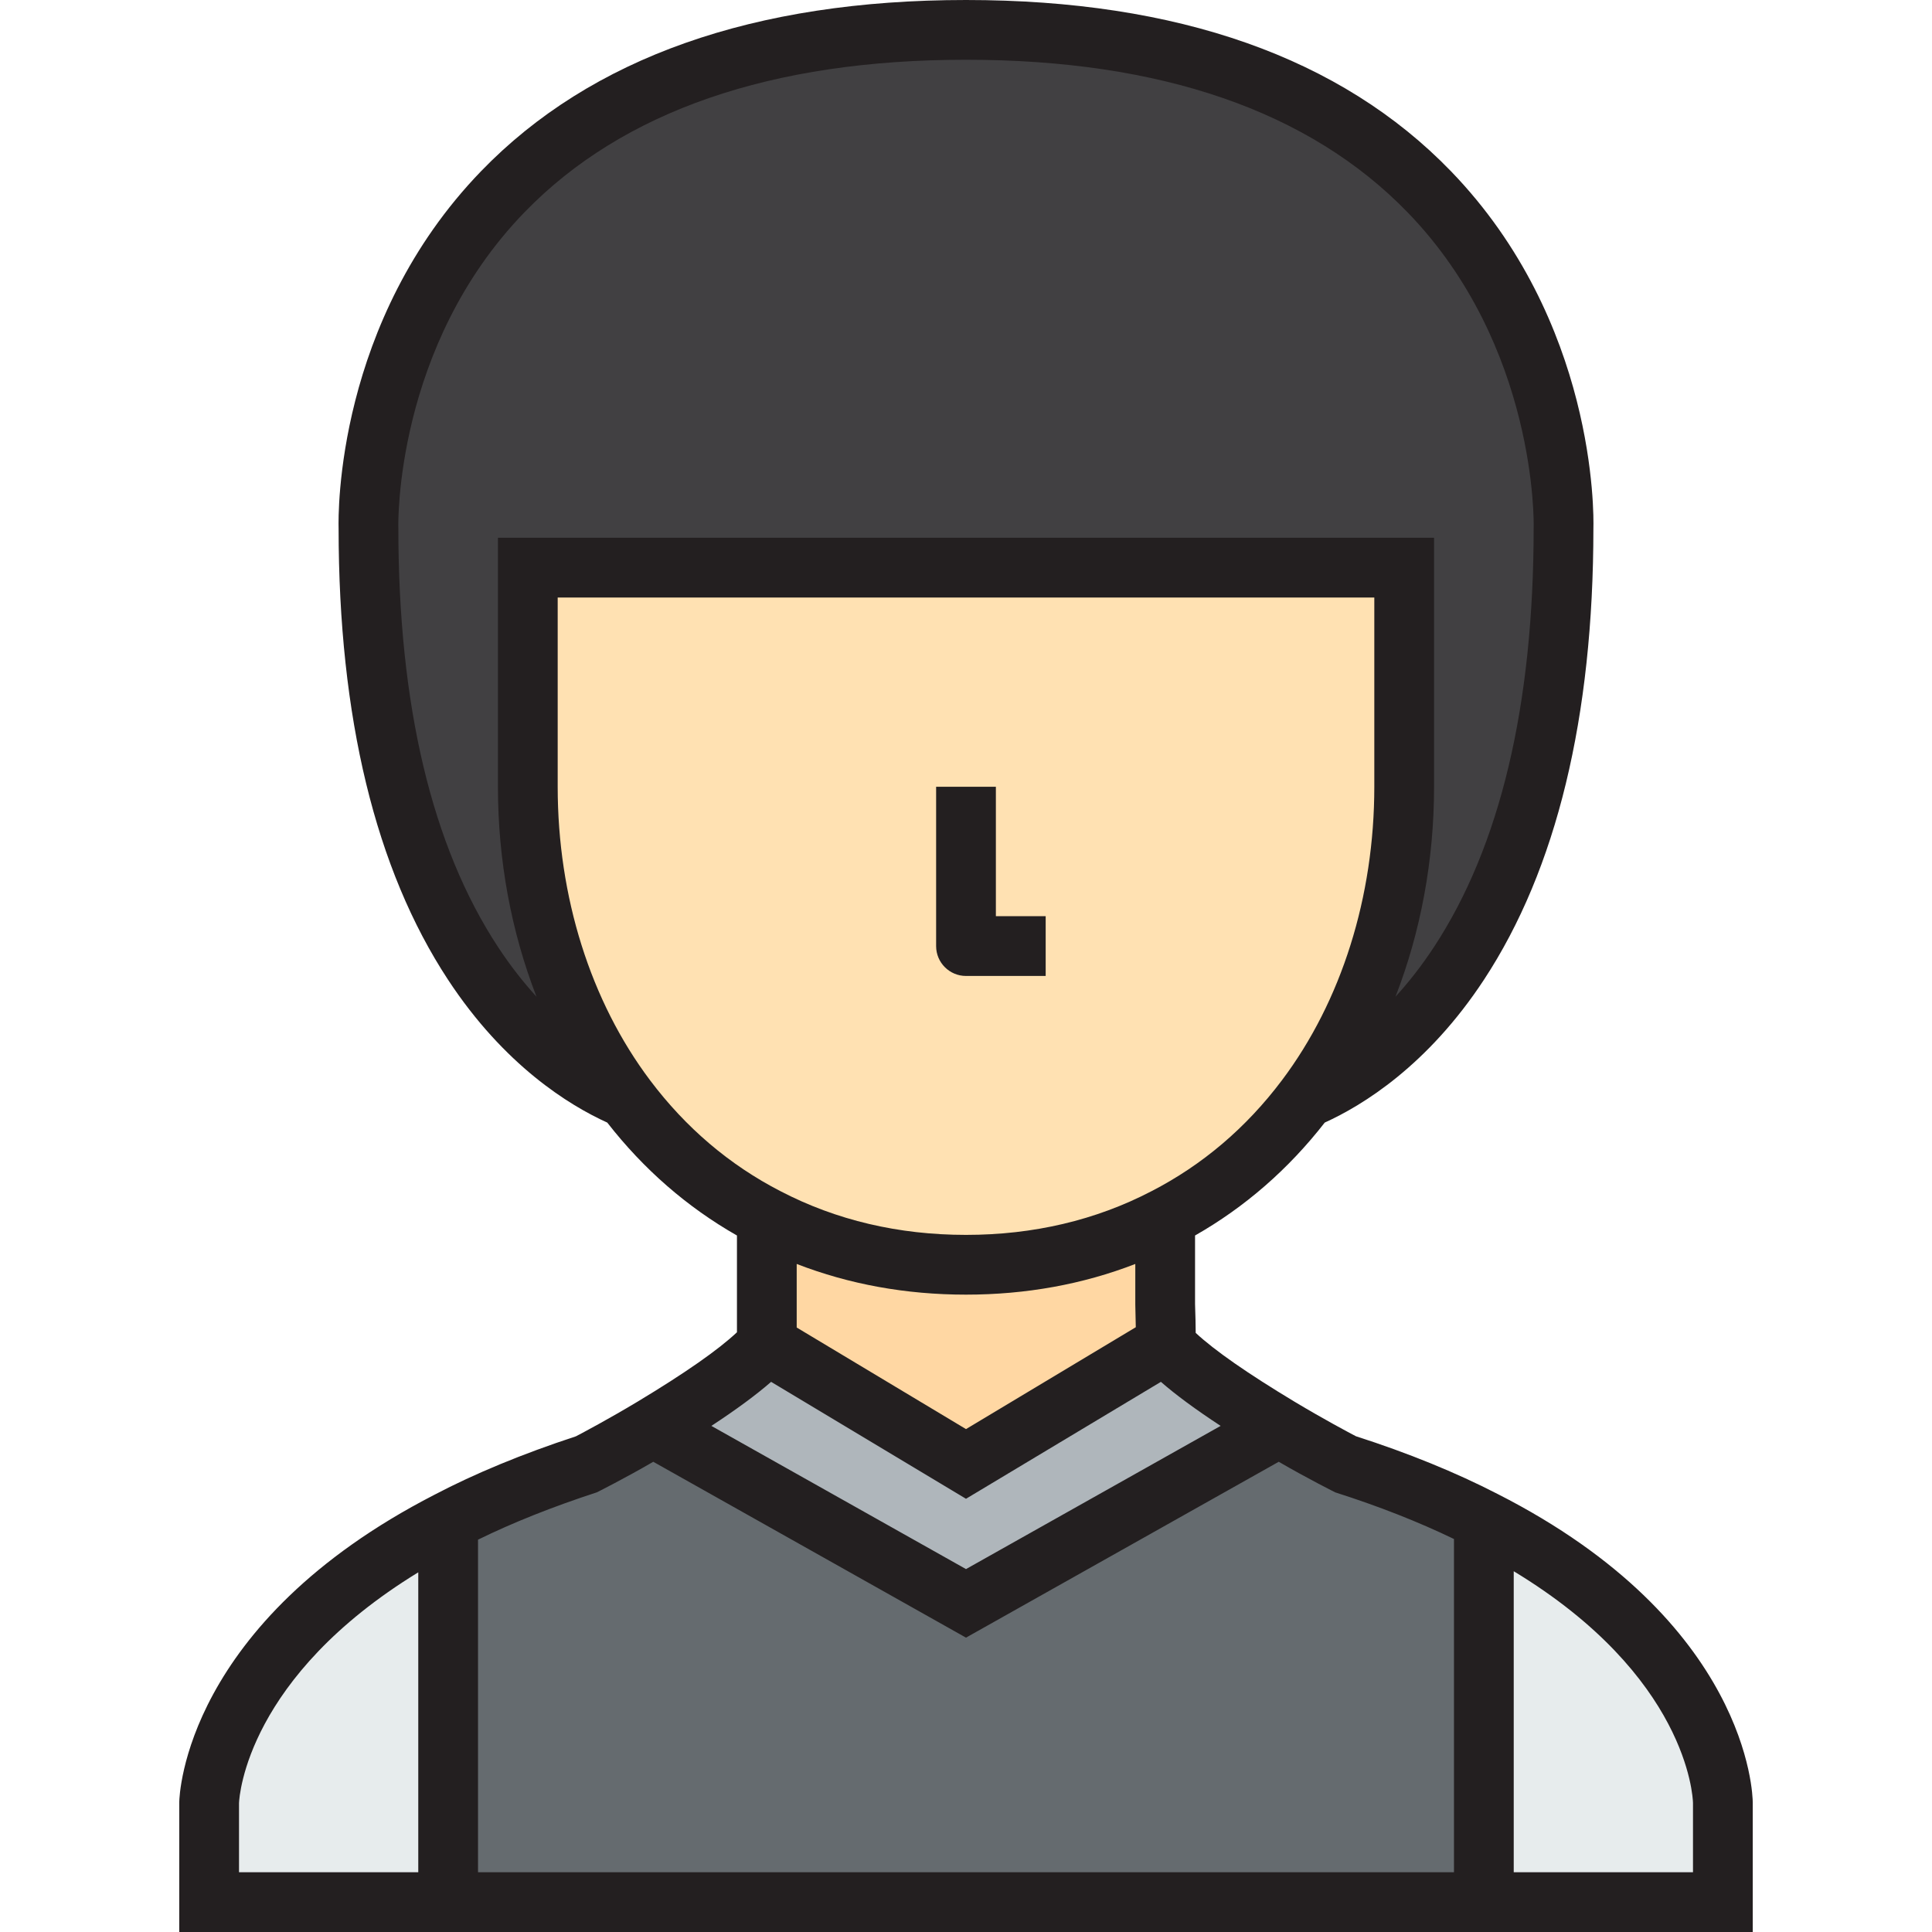
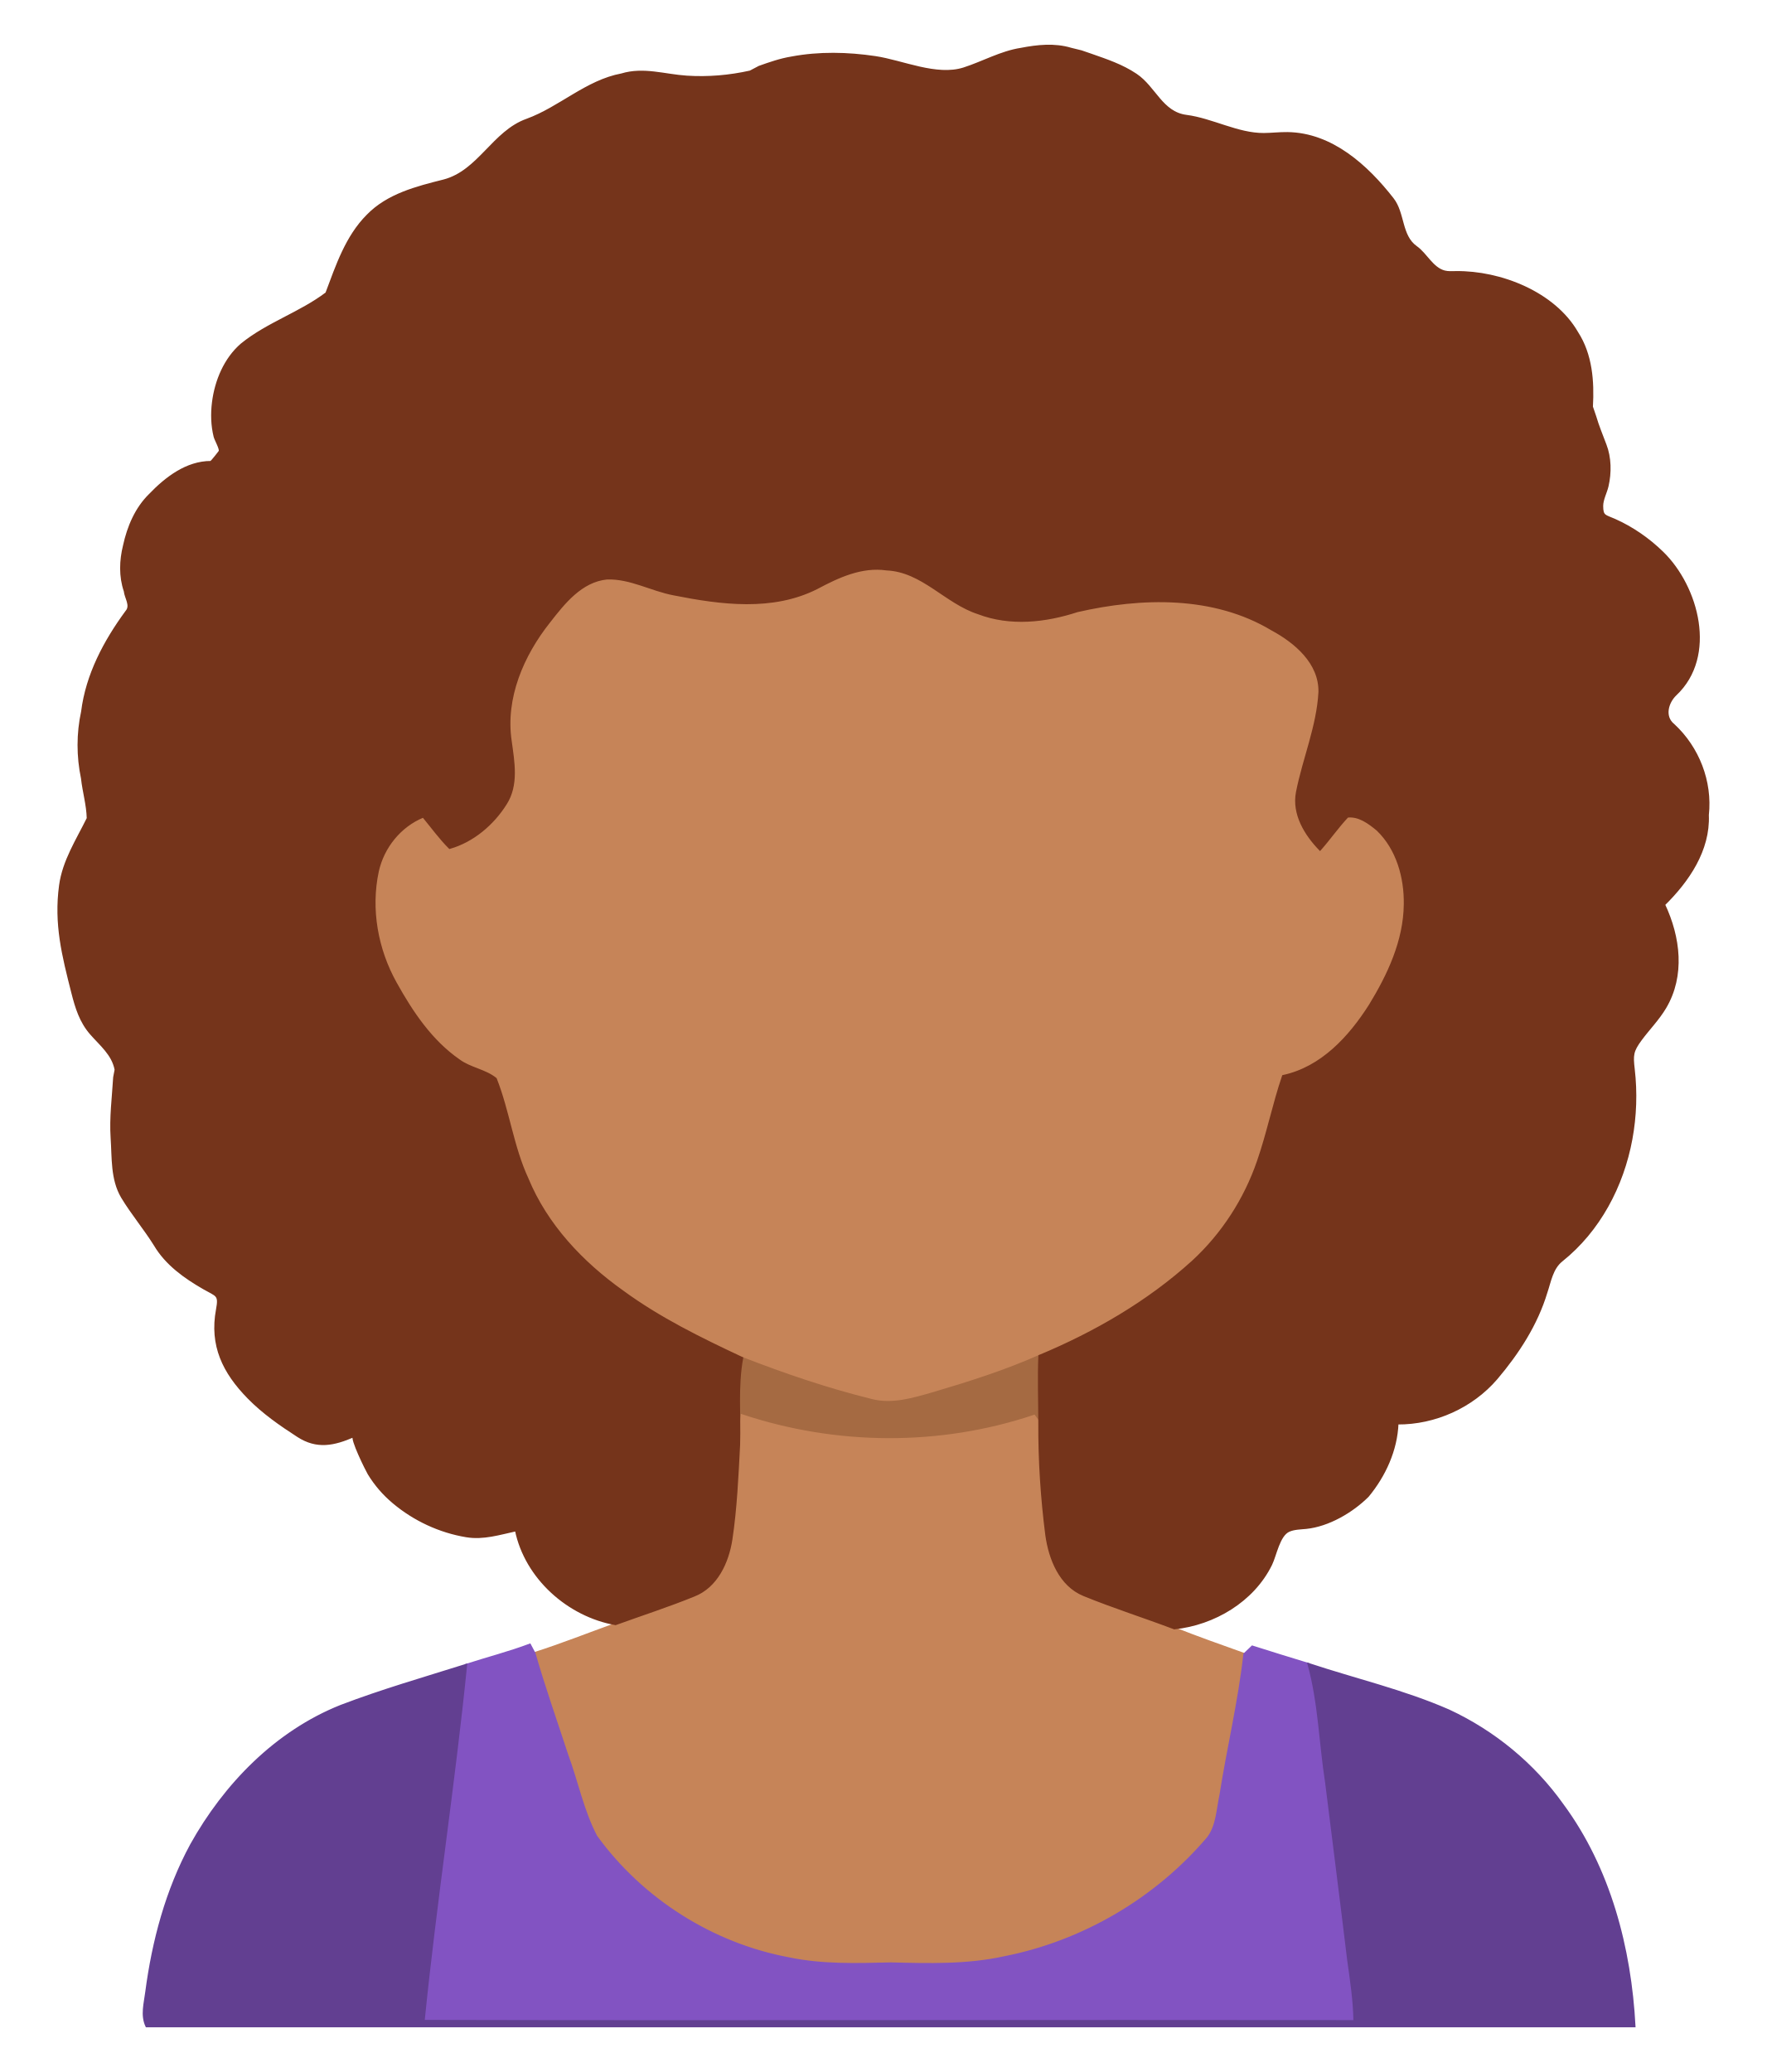
- <svg xmlns="http://www.w3.org/2000/svg" version="1.1" id="Layer_1" x="0px" y="0px" viewBox="0 0 485 485" style="enable-background:new 0 0 485 485;" xml:space="preserve">
+ <svg xmlns="http://www.w3.org/2000/svg" version="1.1" id="Layer_1" x="0px" y="0px" viewBox="0 0 1427.466 1673.974" enable-background="new 0 0 1427.466 1673.974" xml:space="preserve">
  <g>
-     <g>
-       <path style="fill:#E7ECED;" d="M432.5,452.5c0,0,0,11,0,25h-60v-95.8C432.3,412.1,432.5,452.5,432.5,452.5z" />
-       <path style="fill:#E7ECED;" d="M112.5,381.9v95.6h-60c0-14,0-25,0-25S53.2,412.4,112.5,381.9z" />
-       <path style="fill:#656B6F;" d="M372.5,381.7v95.8h-260v-95.6c9.9-5.2,21.5-10,35-14.4c0,0,7.4-3.8,16.4-9.2l78.6,44.2l78.6-44.2    c9,5.4,16.4,9.2,16.4,9.2C351,371.8,362.6,376.6,372.5,381.7z" />
-       <path style="fill:#AFB6BB;" d="M321.1,358.3l-78.6,44.2l-78.6-44.2c10.3-6.2,22.8-14.3,28.6-20.8l50,30l50-30    C298.3,344,310.8,352.1,321.1,358.3z" />
-       <path style="fill:#414042;" d="M242.5,7.5c154.2,0,150,125,150,125c0,107.4-48.4,136.4-64.7,143.2c15.8-21,24.7-48.3,24.7-78.2    v-55h-220v55c0,29.9,8.9,57.2,24.7,78.2c-16.3-6.8-64.7-35.8-64.7-143.2C92.5,132.5,88.3,7.5,242.5,7.5z" />
-       <path style="fill:#FFD7A3;" d="M292.5,327.5c0,0,0.3,9.7,0,10l-50,30l-50-30v-10v-21.8c14.6,7.6,31.4,11.8,50,11.8    s35.4-4.2,50-11.8V327.5z" />
-       <path style="fill:#FFE1B2;" d="M327.8,275.7c-9.4,12.5-21.3,22.8-35.3,30c-14.6,7.6-31.4,11.8-50,11.8s-35.4-4.2-50-11.8    c-14-7.2-25.9-17.5-35.3-30c-15.8-21-24.7-48.3-24.7-78.2v-55h220v55C352.5,227.4,343.6,254.7,327.8,275.7z" />
-     </g>
-     <g>
-       <path style="fill:#231F20;" d="M375.935,375.033c-10.504-5.412-22.459-10.283-35.542-14.482    c-1.827-0.956-8.122-4.295-15.425-8.677c-11.772-7.086-20.093-12.882-24.805-17.274c0.002-1.852-0.069-4.188-0.163-7.215v-17.231    c12.507-7.121,23.436-16.635,32.557-28.347c9.52-4.318,25.818-14.311,39.974-35.865c18.213-27.729,27.454-65.859,27.469-113.331    c0.096-3.556,0.678-51.945-35.783-89.652C336.652,14.453,295.701,0,242.5,0s-94.152,14.453-121.717,42.959    C84.322,80.666,84.904,129.056,85,132.611c0.015,47.472,9.256,85.602,27.469,113.331c14.156,21.554,30.454,31.546,39.974,35.865    c9.127,11.72,20.064,21.238,32.558,28.348v24.292c-4.682,4.41-13.058,10.259-24.959,17.423    c-7.339,4.403-13.657,7.752-15.456,8.693c-13.423,4.404-25.387,9.348-35.516,14.668c-62.57,32.183-64.036,75.318-64.068,77.139    L45,485h395v-32.537C439.991,450.626,439.051,407.118,375.935,375.033z M200,317.297c13.182,5.108,27.424,7.703,42.5,7.703    c15.082,0,29.329-2.596,42.5-7.7v10.2l0.004,0.231c0.055,1.778,0.098,3.785,0.119,5.448L242.5,358.754L200,333.253V317.297z     M125.007,237.708C108.413,212.444,100,177.047,100,132.5l-0.004-0.237c-0.014-0.45-0.958-45.367,31.713-79.023    C156.34,27.865,193.616,15,242.5,15s86.16,12.865,110.791,38.239c32.671,33.656,31.727,78.573,31.713,79.009L385,132.5    c0,44.547-8.413,79.944-25.007,105.208c-3.167,4.822-6.433,8.953-9.672,12.493C356.635,233.944,360,215.998,360,197.5V135H125    v62.5c0,18.498,3.365,36.444,9.678,52.701C131.44,246.661,128.174,242.53,125.007,237.708z M163.194,271.192L163.194,271.192    C148.237,251.312,140,225.142,140,197.5V150h205v47.5c0,27.642-8.237,53.812-23.194,73.692    c-8.951,11.904-19.965,21.271-32.769,27.855C275.075,306.315,259.418,310,242.5,310s-32.575-3.685-46.569-10.97    C183.159,292.463,172.146,283.097,163.194,271.192z M193.576,346.892l48.924,29.354l48.924-29.354    c3.742,3.268,8.717,6.936,14.997,11.058L242.5,393.896l-63.92-35.945C184.859,353.829,189.833,350.16,193.576,346.892z     M149.824,374.631c0,0,6.862-3.425,14.168-7.675l78.508,44.149l78.508-44.149c7.303,4.249,14.216,7.691,14.216,7.691    c10.843,3.454,20.826,7.378,29.776,11.698V470H120v-83.491C128.703,382.242,138.708,378.254,149.824,374.631z M60,452.63    c0.092-2.065,2.189-31.708,45-57.922V470H60V452.63z M425,470h-45v-75.565c43.445,26.305,44.951,56.392,45,58.136V470z" />
-       <path style="fill:#231F20;" d="M242.5,245h20v-15H250v-32.5h-15v40C235,241.643,238.357,245,242.5,245z" />
-     </g>
+     <path fill="#C68458" stroke="#C68458" stroke-width="1.717" d="M660.046,475.06c17.269-9.201,36.049-17.956,56.203-15.072   c29.011,1.27,47.757,26.883,74.09,35.397c25.818,9.888,54.246,6.729,79.996-1.682c51.808-11.879,110.174-13.424,157.21,14.797   c18.951,10.231,38.899,26.986,38.487,50.538c-1.476,27.844-12.84,53.868-18.162,80.991c-3.399,17.613,6.764,34.161,18.574,46.315   c7.656-8.652,14.248-18.196,22.179-26.642c9.236-1.099,17.51,5.116,24.274,10.746c15.999,15.381,22.453,38.487,22.076,60.22   c-0.309,29.423-13.184,56.924-28.256,81.54c-16.411,25.818-38.968,50.469-70.107,57.164c-7.691,22.591-12.36,46.109-20.188,68.666   c-10.54,30.831-28.771,59.052-52.77,81.128c-36.118,32.788-79,57.576-123.908,76.322c-27.672,12.291-56.649,21.458-85.66,30.041   c-16.239,4.669-33.406,9.957-50.298,5.493c-35.5-8.789-70.211-20.6-104.234-33.852c-33.406-15.656-66.743-31.964-96.578-53.834   c-32.719-23.278-61.456-53.594-76.906-91.119c-11.948-25.784-15.209-54.486-25.578-80.682c-8.652-6.97-20.737-8.274-29.732-14.969   c-22.385-15.518-37.972-38.796-51.019-62.28c-15.21-27.192-21.115-59.773-14.557-90.364c4.36-19.57,18.059-36.633,36.77-44.255   c7.004,8.48,13.493,17.475,21.321,25.303c18.677-5.287,34.985-19.089,45.251-35.466c9.888-15.278,6.317-33.955,4.017-50.847   c-5.184-34.779,9.785-69.318,31.071-96.132c11.982-15.381,25.887-33.131,46.796-35.226c18.883-0.618,35.844,9.476,54.109,12.875   C582.385,487.695,624.202,493.291,660.046,475.06z" />
+     <path fill="#A56A42" stroke="#A56A42" stroke-width="1.717" d="M754.084,1125.531c29.011-8.583,57.988-17.75,85.66-30.041   c-0.755,17.99-0.069,36.05-0.034,54.074c-1.03-1.442-3.09-4.292-4.154-5.699c-76.219,25.578-160.128,24.926-236.279-0.481   c-0.79,7.965-1.648,15.93-2.197,23.93c0.755-23.381-1.785-46.967,2.472-70.142c34.024,13.253,68.734,25.063,104.234,33.852   C720.678,1135.487,737.844,1130.2,754.084,1125.531z" />
+     <path fill="#C68458" stroke="#C68458" stroke-width="1.717" d="M599.277,1143.384c76.15,25.406,160.06,26.059,236.279,0.481   c1.065,1.408,3.124,4.257,4.154,5.699c-0.171,30.316,1.82,60.632,5.665,90.708c2.678,19.123,11.021,40.444,30.179,48.341   c24.067,9.819,48.89,17.681,73.198,26.883c18.677,7.45,37.663,14.077,56.615,20.874c-4.223,38.247-13.321,75.773-19.295,113.779   c-2.541,11.604-2.678,24.617-10.025,34.505c-41.955,49.474-100.87,84.081-164.523,96.647c-30.144,6.661-61.181,5.734-91.806,4.978   c-27.535,0.652-55.379,1.579-82.468-4.12c-61.868-11.536-118.688-47.62-155.562-98.535c-10.884-20.703-15.381-44.015-23.45-65.816   c-8.961-27.363-18.574-54.521-26.505-82.193c22.11-7.038,43.706-15.656,65.541-23.518c21.115-7.656,42.573-14.557,63.379-23.037   c18.368-7.141,27.329-26.883,30.178-45.216c3.811-25.338,4.91-50.984,6.249-76.528   C597.629,1159.314,598.487,1151.349,599.277,1143.384z" />
+     <path fill="#75341B" stroke="#75341B" stroke-width="1.717" d="M1379.731,658.466c2.953-27.089-7.725-54.452-27.638-72.854   c-8.274-6.592-5.012-18.197,1.718-24.549c32.85-31.01,17.831-86.884-10.682-114.655c-11.194-10.903-24.387-20.088-38.691-26.43   c-7.725-3.425-10.063-2.684-10.073-11.146c-0.006-5.34,3.129-10.923,4.316-16.086c2.485-10.807,2.366-23.017-1.692-33.456   c-2.85-7.587-5.974-15.038-8.24-22.797c-0.652-1.957-1.991-5.905-2.678-7.862c1.168-20.6-0.412-42.161-11.913-59.945   c-18.549-32.226-61.976-49.284-97.984-48.816c-3.066,0.04-6.185,0.278-9.155-0.483c-9.81-2.512-14.863-14.176-22.81-19.779   c-12.806-9.029-9.854-27.192-19.021-38.933c-20.746-26.573-49.267-52.654-85.052-53.115c-6.37-0.082-12.722,0.707-19.093,0.751   c-21.037,0.144-41.709-11.948-62.607-14.657c-19.868-2.575-25.405-23.105-40.624-33.312c-11.378-7.631-23.649-11.675-36.423-16.158   c-1.957-0.687-5.836-1.991-7.794-2.678c-2.094-0.515-6.283-1.545-8.377-2.06c-13.218-3.983-27.123-2.506-40.375,0.069   c-16.205,2.506-30.625,10.815-46.078,15.794c-22.081,7.112-49.592-5.857-71.615-9.133c-22.385-3.33-45.388-3.845-67.636,0.343   c-9.03,1.476-17.613,4.463-26.162,7.519c-1.82,0.927-5.425,2.85-7.249,3.812c-16.816,3.76-34.057,5.235-51.26,4.126   c-17.908-1.155-34.871-7.18-52.661-1.792c-28.393,5.322-49.748,26.848-76.494,36.599c-27.26,9.682-38.796,41.714-67.224,49.096   c-21.973,5.528-45.148,11.364-61.49,28.153c-17.166,17.166-24.891,40.719-33.234,62.863   c-21.252,16.102-47.654,24.342-68.494,41.268c-13.531,11.613-20.972,29.573-23.135,46.973c-1.134,9.122-0.894,18.561,1.316,27.51   c0.652,2.639,4.609,9.411,4.184,11.738c-0.111,0.606-6.815,8.881-7.187,8.88c-19.673-0.034-36.393,12.909-49.405,26.471   c-11.193,10.952-17.475,25.921-20.772,41.028c-2.987,12.017-3.433,24.925,0.618,36.77c0.481,5.459,5.631,11.708,1.202,16.617   c-17.544,23.93-31.964,50.95-35.672,80.751c-3.845,17.716-3.811,36.187-0.103,53.937c1.168,10.815,4.395,21.389,4.635,32.307   c-8.618,17.544-19.673,34.401-22.351,54.211c-4.211,31.147,2.264,56.569,9.893,86.587c3.12,12.276,6.55,23.467,14.935,33.111   c7.878,9.06,17.664,16.653,20.045,29.135c-0.309,1.545-0.893,4.635-1.167,6.18c-0.961,16.24-3.124,32.513-2.06,48.821   c1.133,16.171-0.172,33.475,8.411,47.997c8.068,13.39,18.231,25.372,26.505,38.659c9.204,15.53,24.199,26.181,39.571,35.005   c10.508,6.032,12.935,4.93,10.662,17.128c-5.398,28.967,5.192,50.71,25.353,71.289c11.853,12.099,25.801,21.799,39.979,30.947   c15.276,9.856,28.867,7.116,45.354-0.078c-3.059,1.335,10.31,28.05,11.857,30.575c5.461,8.918,12.013,16.47,20.021,23.192   c16.749,14.059,37.282,23.622,58.869,27.191c13.787,2.279,26.693-1.922,40.062-4.807c7.965,38.59,42.229,69.009,80.407,75.807   c21.115-7.656,42.573-14.557,63.379-23.037c18.368-7.141,27.329-26.883,30.178-45.216c3.811-25.338,4.91-50.984,6.249-76.528   c0.755-23.381-1.785-46.968,2.472-70.142c-33.406-15.656-66.743-31.964-96.578-53.834c-32.719-23.278-61.456-53.594-76.906-91.119   c-11.948-25.784-15.209-54.486-25.578-80.682c-8.652-6.97-20.737-8.274-29.732-14.969c-22.385-15.518-37.972-38.796-51.019-62.28   c-15.21-27.192-21.115-59.773-14.557-90.364c4.36-19.57,18.059-36.633,36.77-44.255c7.004,8.48,13.493,17.476,21.321,25.304   c18.677-5.287,34.985-19.089,45.251-35.466c9.888-15.278,6.317-33.955,4.017-50.847c-5.184-34.779,9.785-69.318,31.071-96.132   c11.982-15.381,25.887-33.131,46.796-35.226c18.883-0.618,35.844,9.476,54.109,12.875c37.869,7.519,79.686,13.115,115.53-5.116   c17.269-9.201,36.049-17.956,56.203-15.072c29.011,1.27,47.757,26.883,74.09,35.397c25.818,9.888,54.246,6.729,79.996-1.682   c51.808-11.879,110.174-13.424,157.21,14.797c18.951,10.231,38.899,26.986,38.487,50.538c-1.476,27.844-12.84,53.868-18.162,80.991   c-3.399,17.613,6.764,34.161,18.574,46.315c7.656-8.652,14.248-18.196,22.179-26.642c9.236-1.099,17.51,5.116,24.274,10.746   c15.999,15.381,22.453,38.487,22.076,60.22c-0.309,29.423-13.184,56.924-28.256,81.54c-16.411,25.818-38.968,50.469-70.107,57.164   c-7.691,22.591-12.36,46.109-20.188,68.666c-10.54,30.831-28.771,59.053-52.77,81.129c-36.118,32.788-79,57.576-123.908,76.322   c-0.755,17.99-0.069,36.05-0.034,54.074c-0.171,30.316,1.82,60.632,5.665,90.708c2.678,19.123,11.021,40.444,30.179,48.34   c24.067,9.819,48.89,17.682,73.198,26.883c32.033-3.365,63.619-22.007,78.107-51.465c3.71-7.543,6.304-23.723,14.473-27.324   c4.319-1.904,9.2-1.863,13.896-2.344c18.022-1.846,37.13-13.039,49.842-25.676c13.63-16.514,23.072-37.079,23.93-58.709   c30.35,0.206,60.357-13.321,80.099-36.358c17.372-20.497,32.41-43.637,40.204-69.558c3.056-8.961,4.532-19.364,12.394-25.647   c30.342-24.247,49.265-60.222,56.254-98.082c3.437-18.618,4.086-37.772,1.898-56.578c-1.313-11.282-1.127-14.533,5.769-23.859   c6.445-8.716,14.154-16.476,19.708-25.843c15.364-25.909,11.423-56.924-0.922-83.209   C1363.801,711.785,1380.933,686.86,1379.731,658.466z" />
+     <path fill="#8253C2" stroke="#8253C2" stroke-width="1.717" d="M376.526,1345.123c17.132-5.562,34.642-10.025,51.534-16.377   c0.892,1.717,2.746,5.15,3.673,6.867c7.931,27.672,17.544,54.83,26.505,82.193c8.068,21.801,12.566,45.113,23.45,65.816   c36.873,50.916,93.694,87,155.562,98.535c27.089,5.699,54.933,4.772,82.468,4.12c30.625,0.755,61.662,1.682,91.806-4.978   c63.653-12.566,122.568-47.173,164.523-96.647c7.347-9.888,7.484-22.9,10.025-34.505c5.974-38.006,15.072-75.532,19.295-113.779   c1.58-1.511,4.772-4.532,6.352-6.077c15.106,4.807,30.247,9.476,45.457,14.111c8.651,31.243,9.27,63.962,14.282,95.892   c5.906,47.757,12.051,95.445,17.785,143.202c2.3,16.377,4.807,32.788,5.047,49.405c-250.698-0.378-501.397,0.446-752.061-0.172   C351.84,1536.666,366.912,1441.152,376.526,1345.123z" />
+     <path fill="#623F91" stroke="#623F91" stroke-width="1.717" d="M275.449,1378.22c33.131-12.669,67.258-22.454,101.076-33.097   c-9.613,96.029-24.686,191.543-34.298,287.606c250.664,0.618,501.362-0.206,752.061,0.172c-0.24-16.617-2.746-33.028-5.047-49.405   c-5.734-47.757-11.879-95.445-17.785-143.202c-5.012-31.929-5.631-64.649-14.282-95.892   c37.732,12.497,76.768,21.527,113.298,37.526c36.462,16.926,68.597,43.328,91.909,76.15   c37.972,51.465,54.727,115.77,58.091,178.908H118.377c-4.223-8.858-1.305-18.505-0.171-27.638   c5.424-41.234,16.342-82.193,36.221-118.895C181.583,1441.702,222.989,1399.129,275.449,1378.22z" />
  </g>
-   <g>
- </g>
-   <g>
- </g>
-   <g>
- </g>
-   <g>
- </g>
-   <g>
- </g>
-   <g>
- </g>
-   <g>
- </g>
-   <g>
- </g>
-   <g>
- </g>
-   <g>
- </g>
-   <g>
- </g>
-   <g>
- </g>
-   <g>
- </g>
-   <g>
- </g>
-   <g>
- </g>
</svg>
